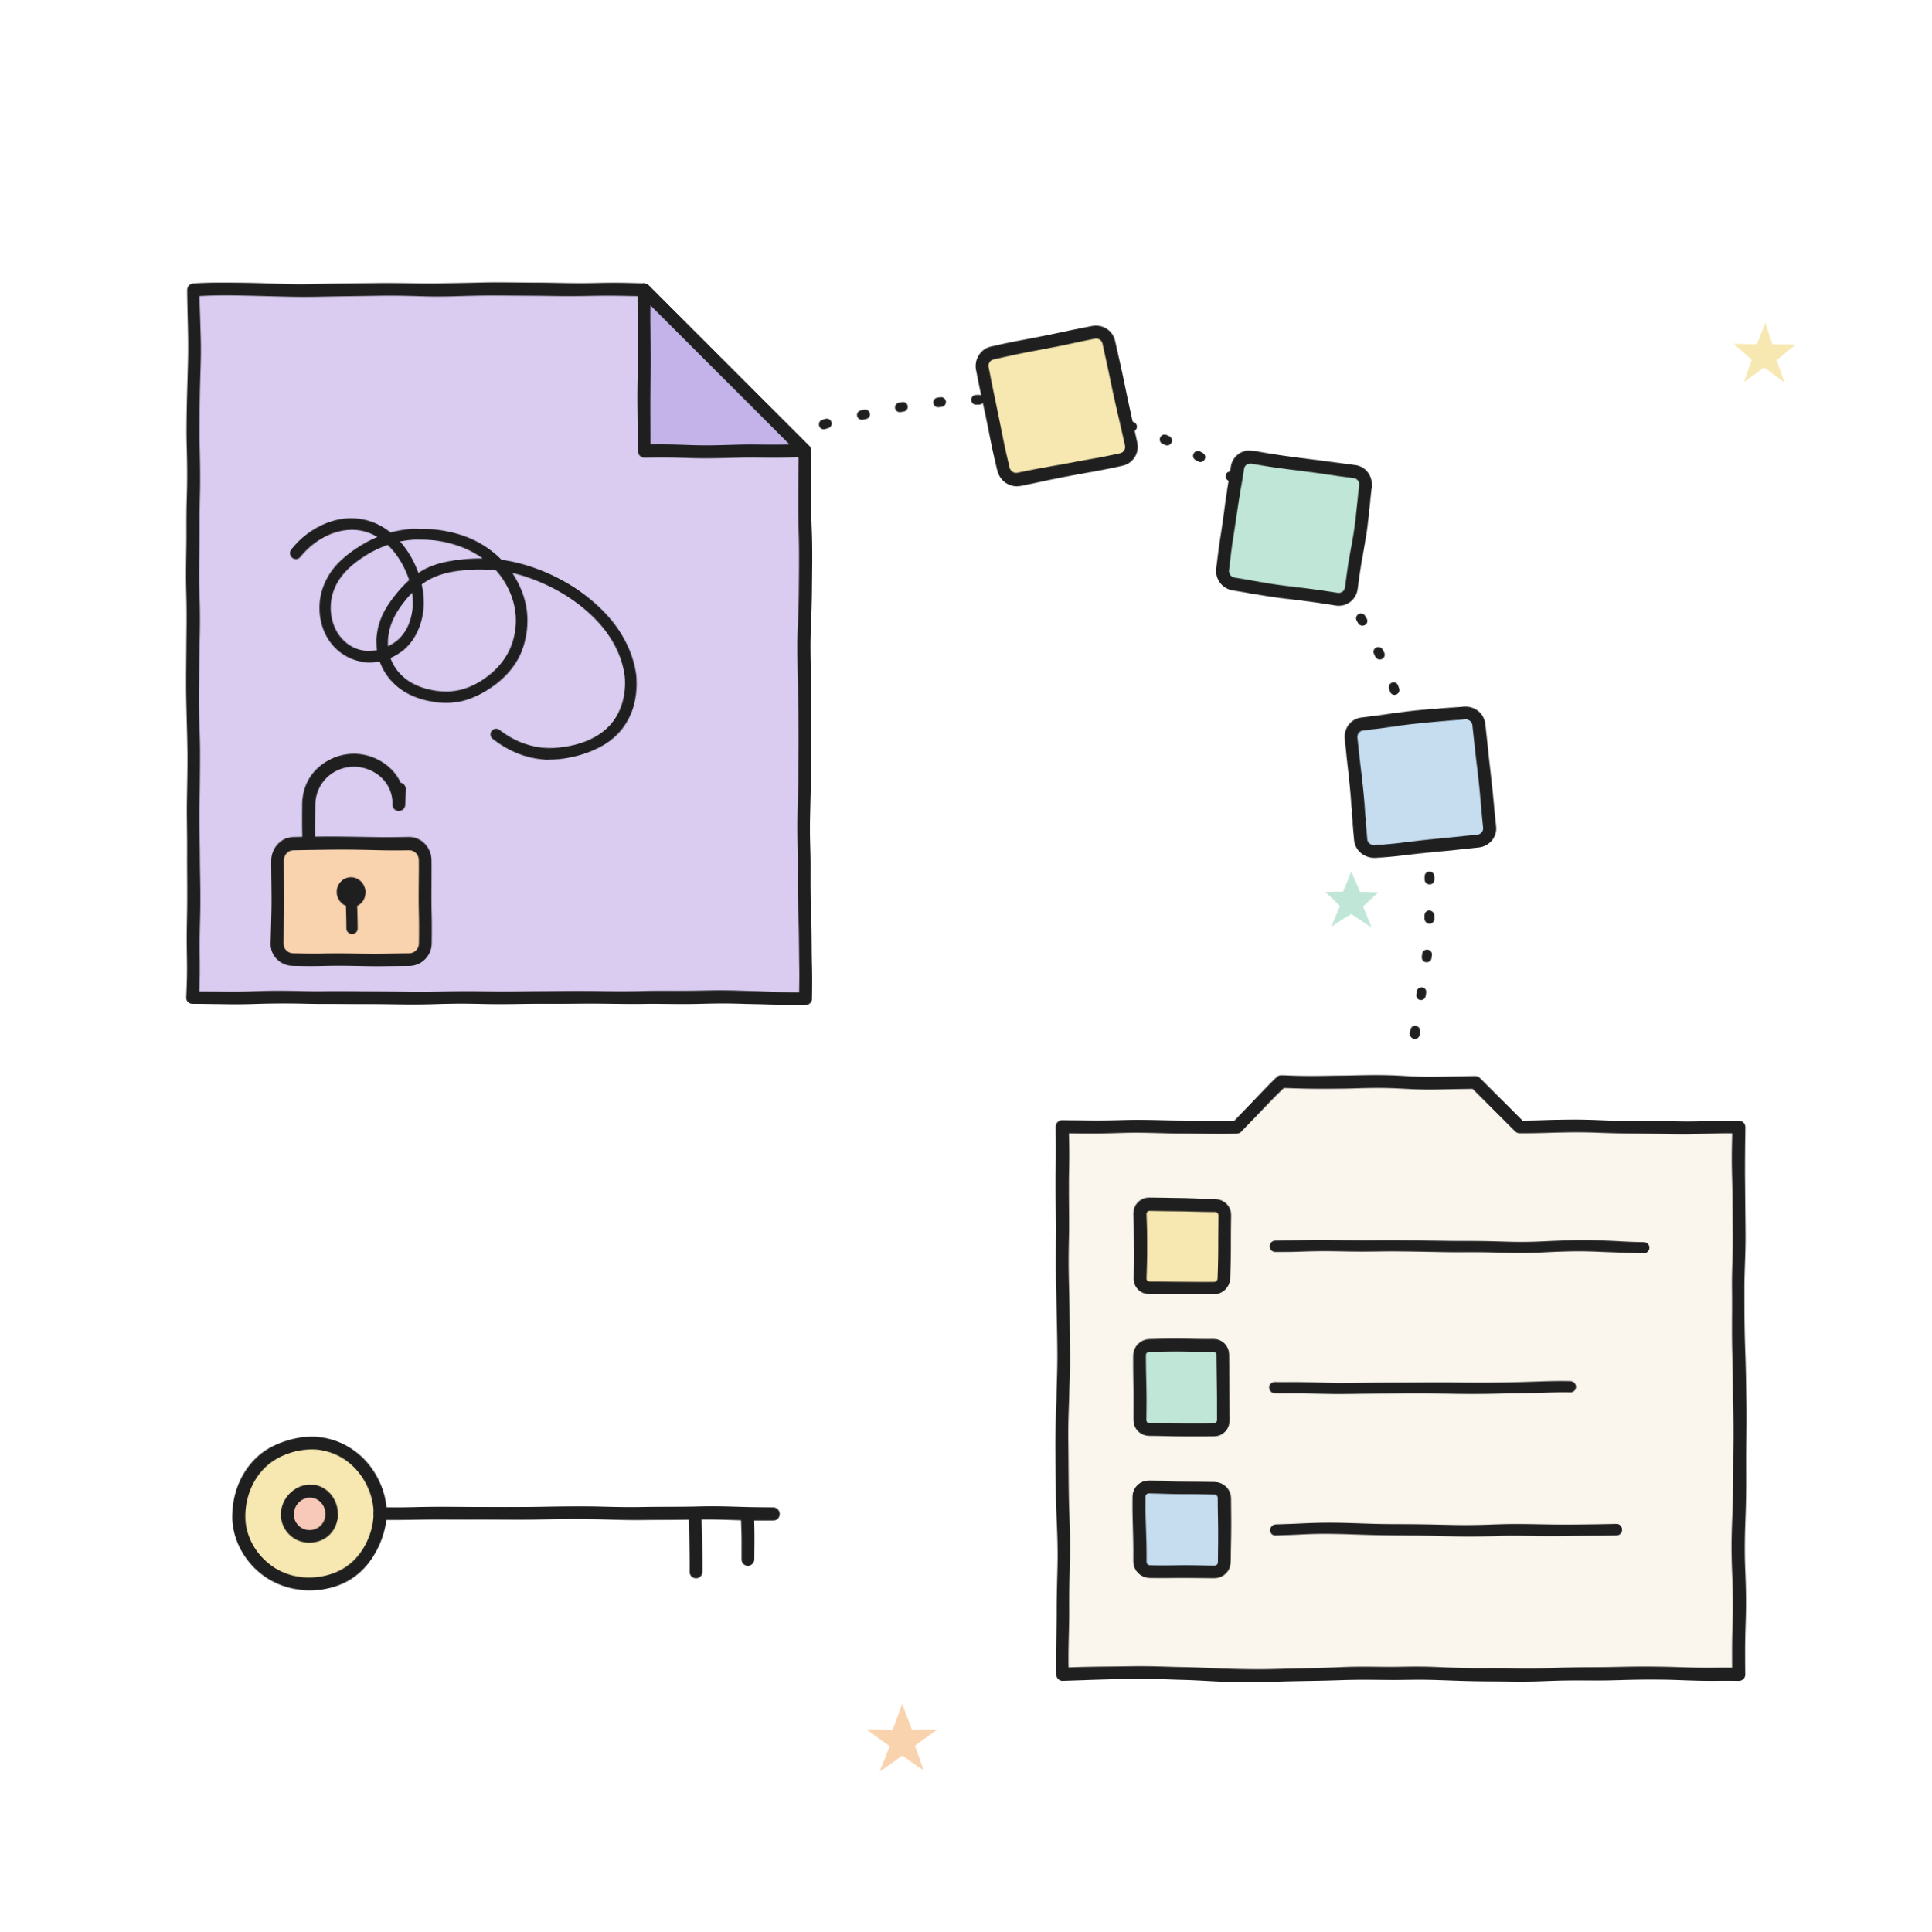
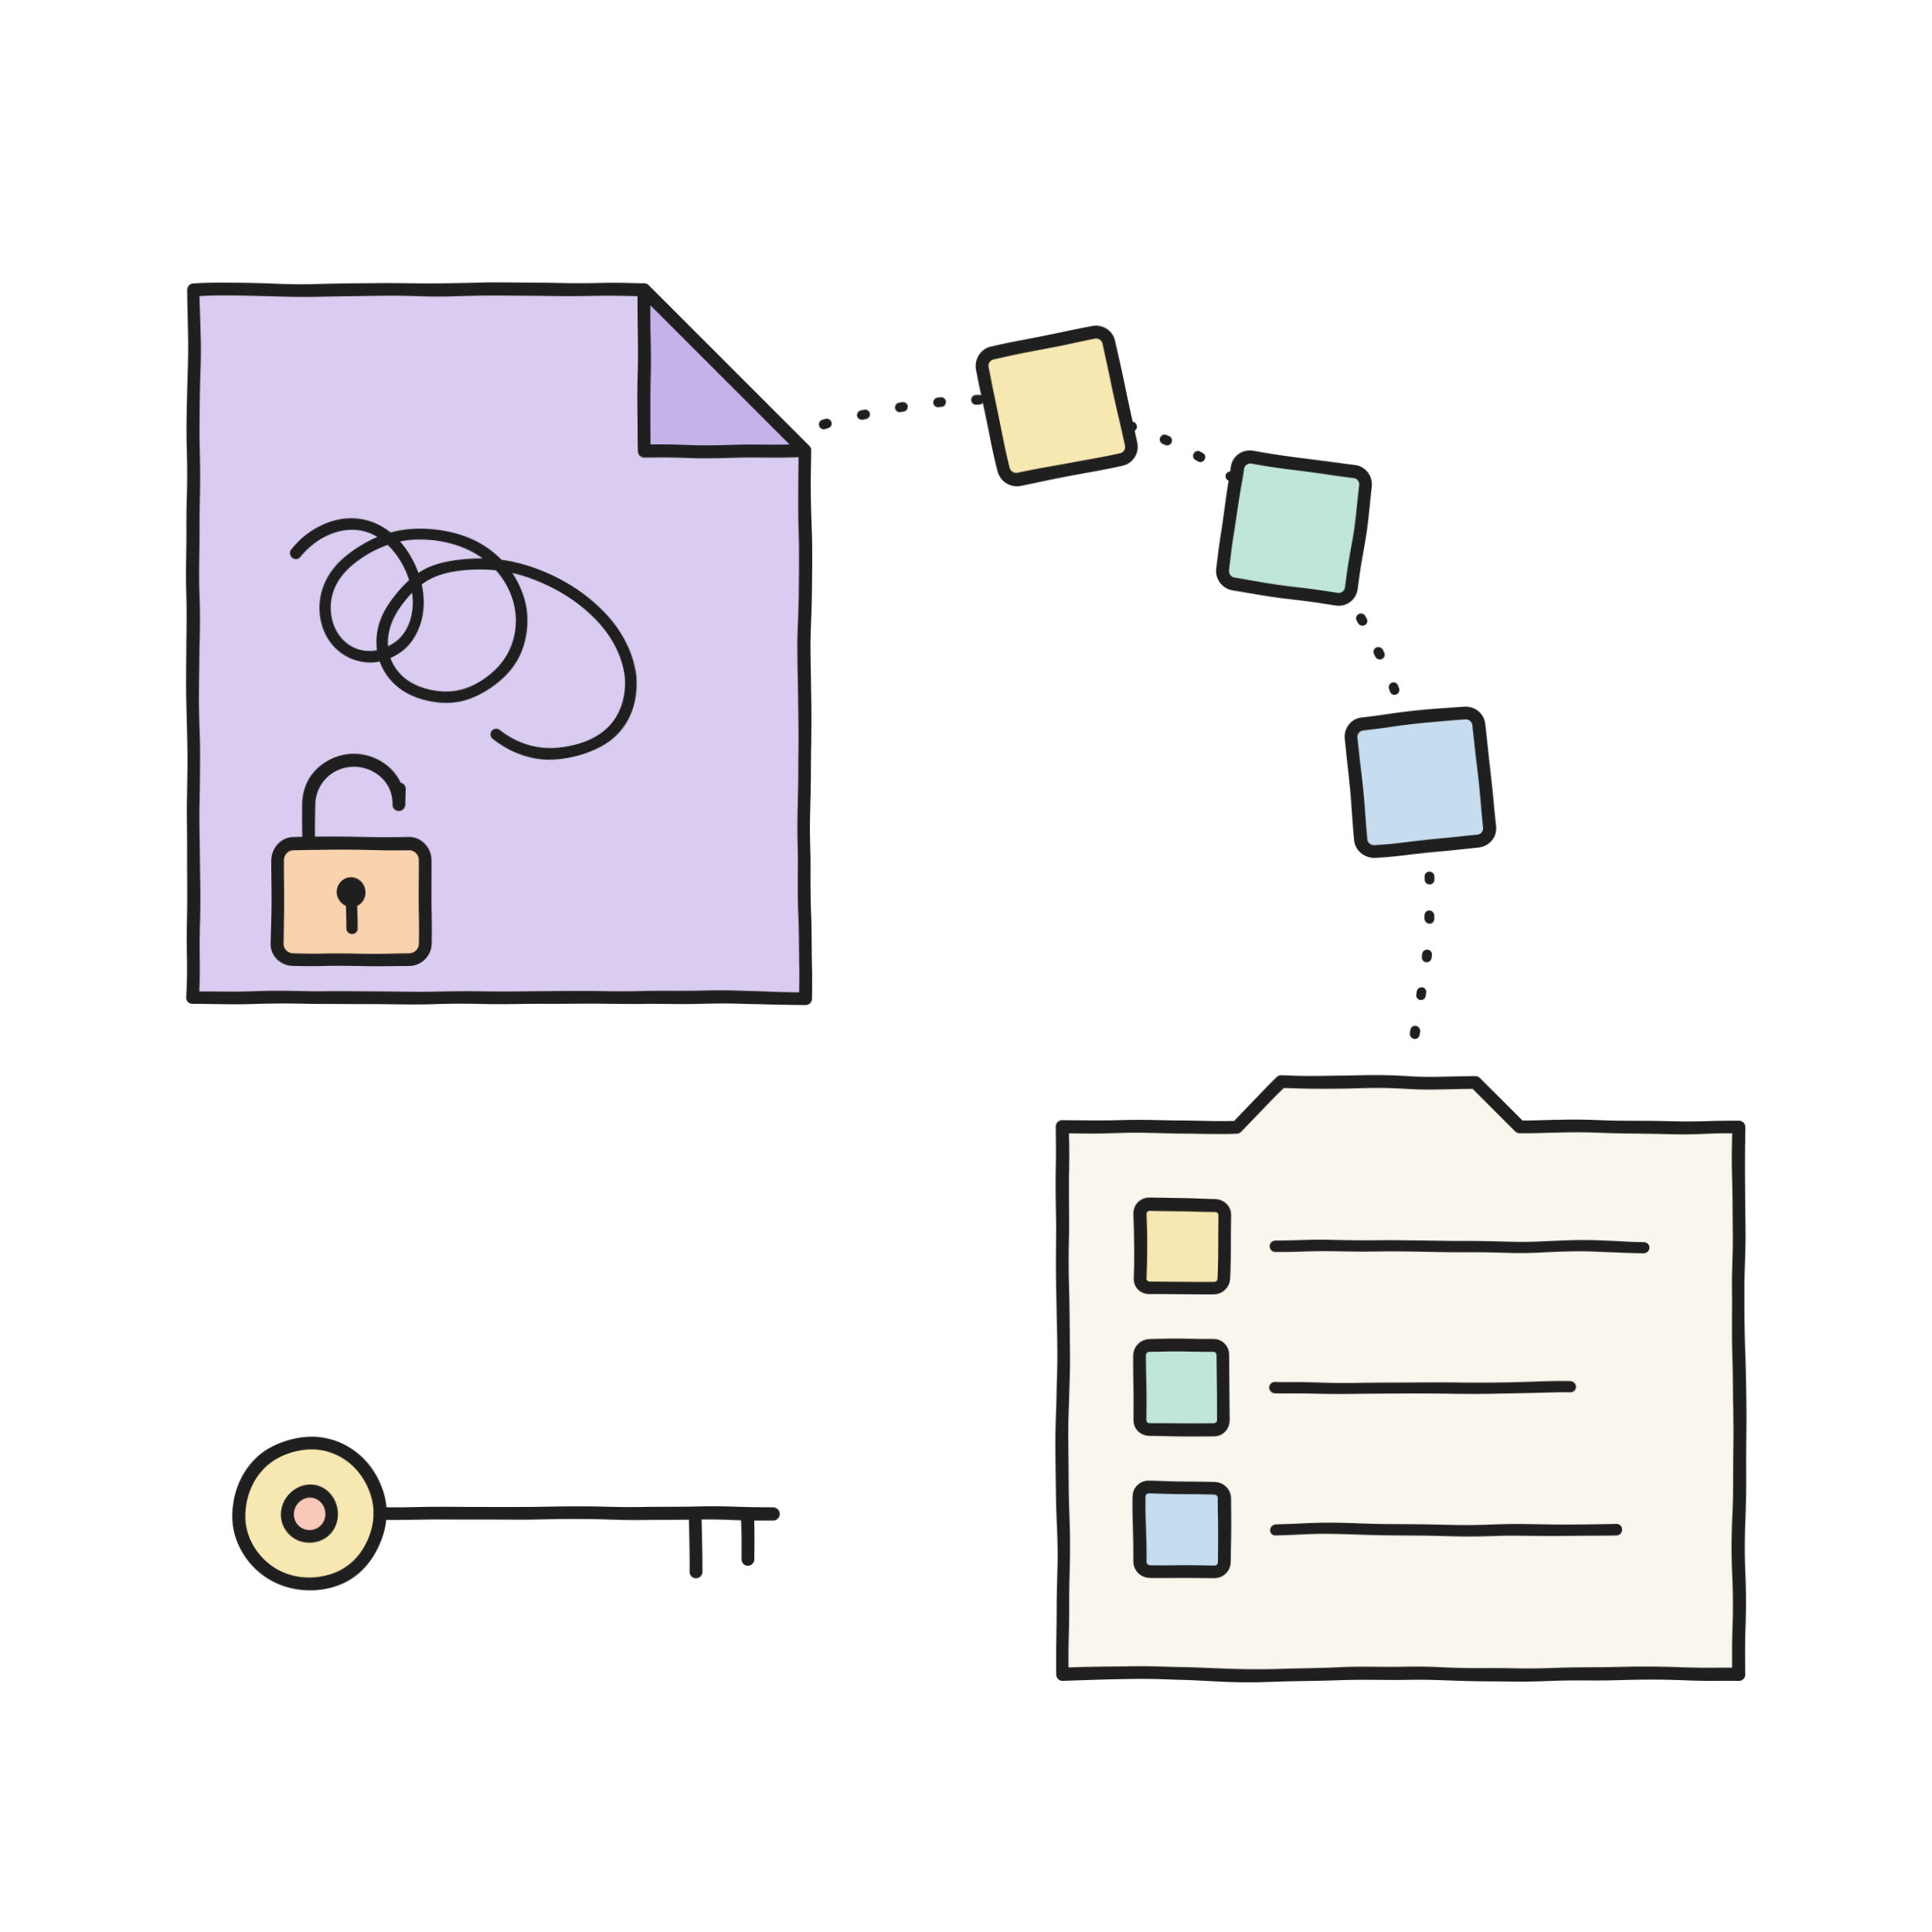
<svg xmlns="http://www.w3.org/2000/svg" viewBox="0 0 600 600" width="600" height="600" role="img" aria-labelledby="t d">
  <defs>
    <filter id="pen" x="-5%" y="-5%" width="110%" height="110%">
      <feTurbulence type="fractalNoise" baseFrequency="0.03" numOctaves="2" seed="4" result="n" />
      <feDisplacementMap in="SourceGraphic" in2="n" scale="1.5" />
    </filter>
-     <style>
- @keyframes twinkle {
-   0%, 100% { opacity: 1; }
-   50% { opacity: 0.3; }
- }
- @keyframes float-4oclock-1 {
-   0% { transform: translate(0, 0); }
-   100% { transform: translate(60px, 80px); }
- }
- @keyframes float-4oclock-2 {
-   0% { transform: translate(0, 0); }
-   100% { transform: translate(70px, 90px); }
- }
- .star {
-   animation: twinkle 3s ease-in-out infinite;
- }
- .star-1 {
-   animation: twinkle 3s ease-in-out infinite, float-4oclock-1 8s ease-in-out infinite;
- }
- .star-2 {
-   animation: twinkle 3.5s ease-in-out infinite, float-4oclock-2 9s ease-in-out infinite;
- }
- </style>
  </defs>
  <g filter="url(#pen)" stroke="#1f1f1f" stroke-width="4" stroke-linejoin="round" stroke-linecap="round">
    <path d="M60 90 H200 L250 140 V310 H60 Z" fill="#d9ccf0" />
    <path d="M200 90 V140 H250 Z" fill="#c4b3e8" />
    <path d="M92 172 c24 -28 50 14 32 28 c-21 15 -37 -21 -5 -32 c34 -11 56 24 35 42 c-19 16 -48 -2 -30 -24 c19 -24 68 -5 72 24 c2 21 -24 32 -42 18" fill="none" stroke-width="3.5" />
    <path d="M96 262 v-12 a14 14 0 0 1 28 0 v-5" fill="none" />
    <rect x="86" y="262" width="46" height="36" rx="5" fill="#f9d2ae" />
    <circle cx="109" cy="277" r="4.5" fill="#1f1f1f" stroke="none" />
    <path d="M109 280 v8" stroke-width="3.5" />
    <path d="M256 132 C 370 96, 470 190, 438 326" fill="none" stroke-width="3" stroke-dasharray="1 11" />
    <rect x="308" y="106" width="40" height="40" rx="4" fill="#f7e7b0" transform="rotate(-12 328 126)" />
    <rect x="382" y="144" width="40" height="40" rx="4" fill="#bfe6d6" transform="rotate(8 402 164)" />
    <rect x="421" y="223" width="40" height="40" rx="4" fill="#c6ddf0" transform="rotate(-6 441 243)" />
    <path d="M330 350 H384 L398 336 H458 L472 350 H540 V520 H330 Z" fill="#faf6ee" />
    <rect x="354" y="374" width="26" height="26" rx="3" fill="#f7e7b0" />
    <path d="M396 387 H510" stroke-width="3.5" />
    <rect x="354" y="418" width="26" height="26" rx="3" fill="#bfe6d6" />
    <path d="M396 431 H488" stroke-width="3.5" />
    <rect x="354" y="462" width="26" height="26" rx="3" fill="#c6ddf0" />
    <path d="M396 475 H502" stroke-width="3.5" />
    <circle cx="96" cy="470" r="22" fill="#f7e7b0" />
    <circle cx="96" cy="470" r="7" fill="#f8c9b8" />
    <path d="M118 470 H240 M216 470 V488 M232 470 V484" fill="none" />
-     <g class="star-1" transform="translate(548, 110)">
-       <path d="M0,-10 L2.4,-3.1 L9.5,-3.1 L3.8,1.9 L6.2,8.8 L0,4.2 L-6.2,8.8 L-3.8,1.9 L-9.5,-3.1 L-2.4,-3.1 Z" fill="#f7e7b0" stroke="none" />
-     </g>
-     <g class="star-2" transform="translate(280, 540)">
-       <path d="M0,-11 L3,-3 L11,-3 L4,2 L7,10 L0,5 L-7,10 L-4,2 L-11,-3 L-3,-3 Z" fill="#f9d2ae" stroke="none" />
-     </g>
-     <g class="star" transform="translate(420, 280)" style="animation-duration: 4s; animation-delay: 0.5s;">
-       <path d="M0,-9 L2.6,-2.8 L8.2,-2.8 L3.5,1.7 L6.1,8.2 L0,4.2 L-6.1,8.2 L-3.5,1.7 L-8.2,-2.8 L-2.6,-2.8 Z" fill="#bfe6d6" stroke="none" />
-     </g>
  </g>
</svg>
